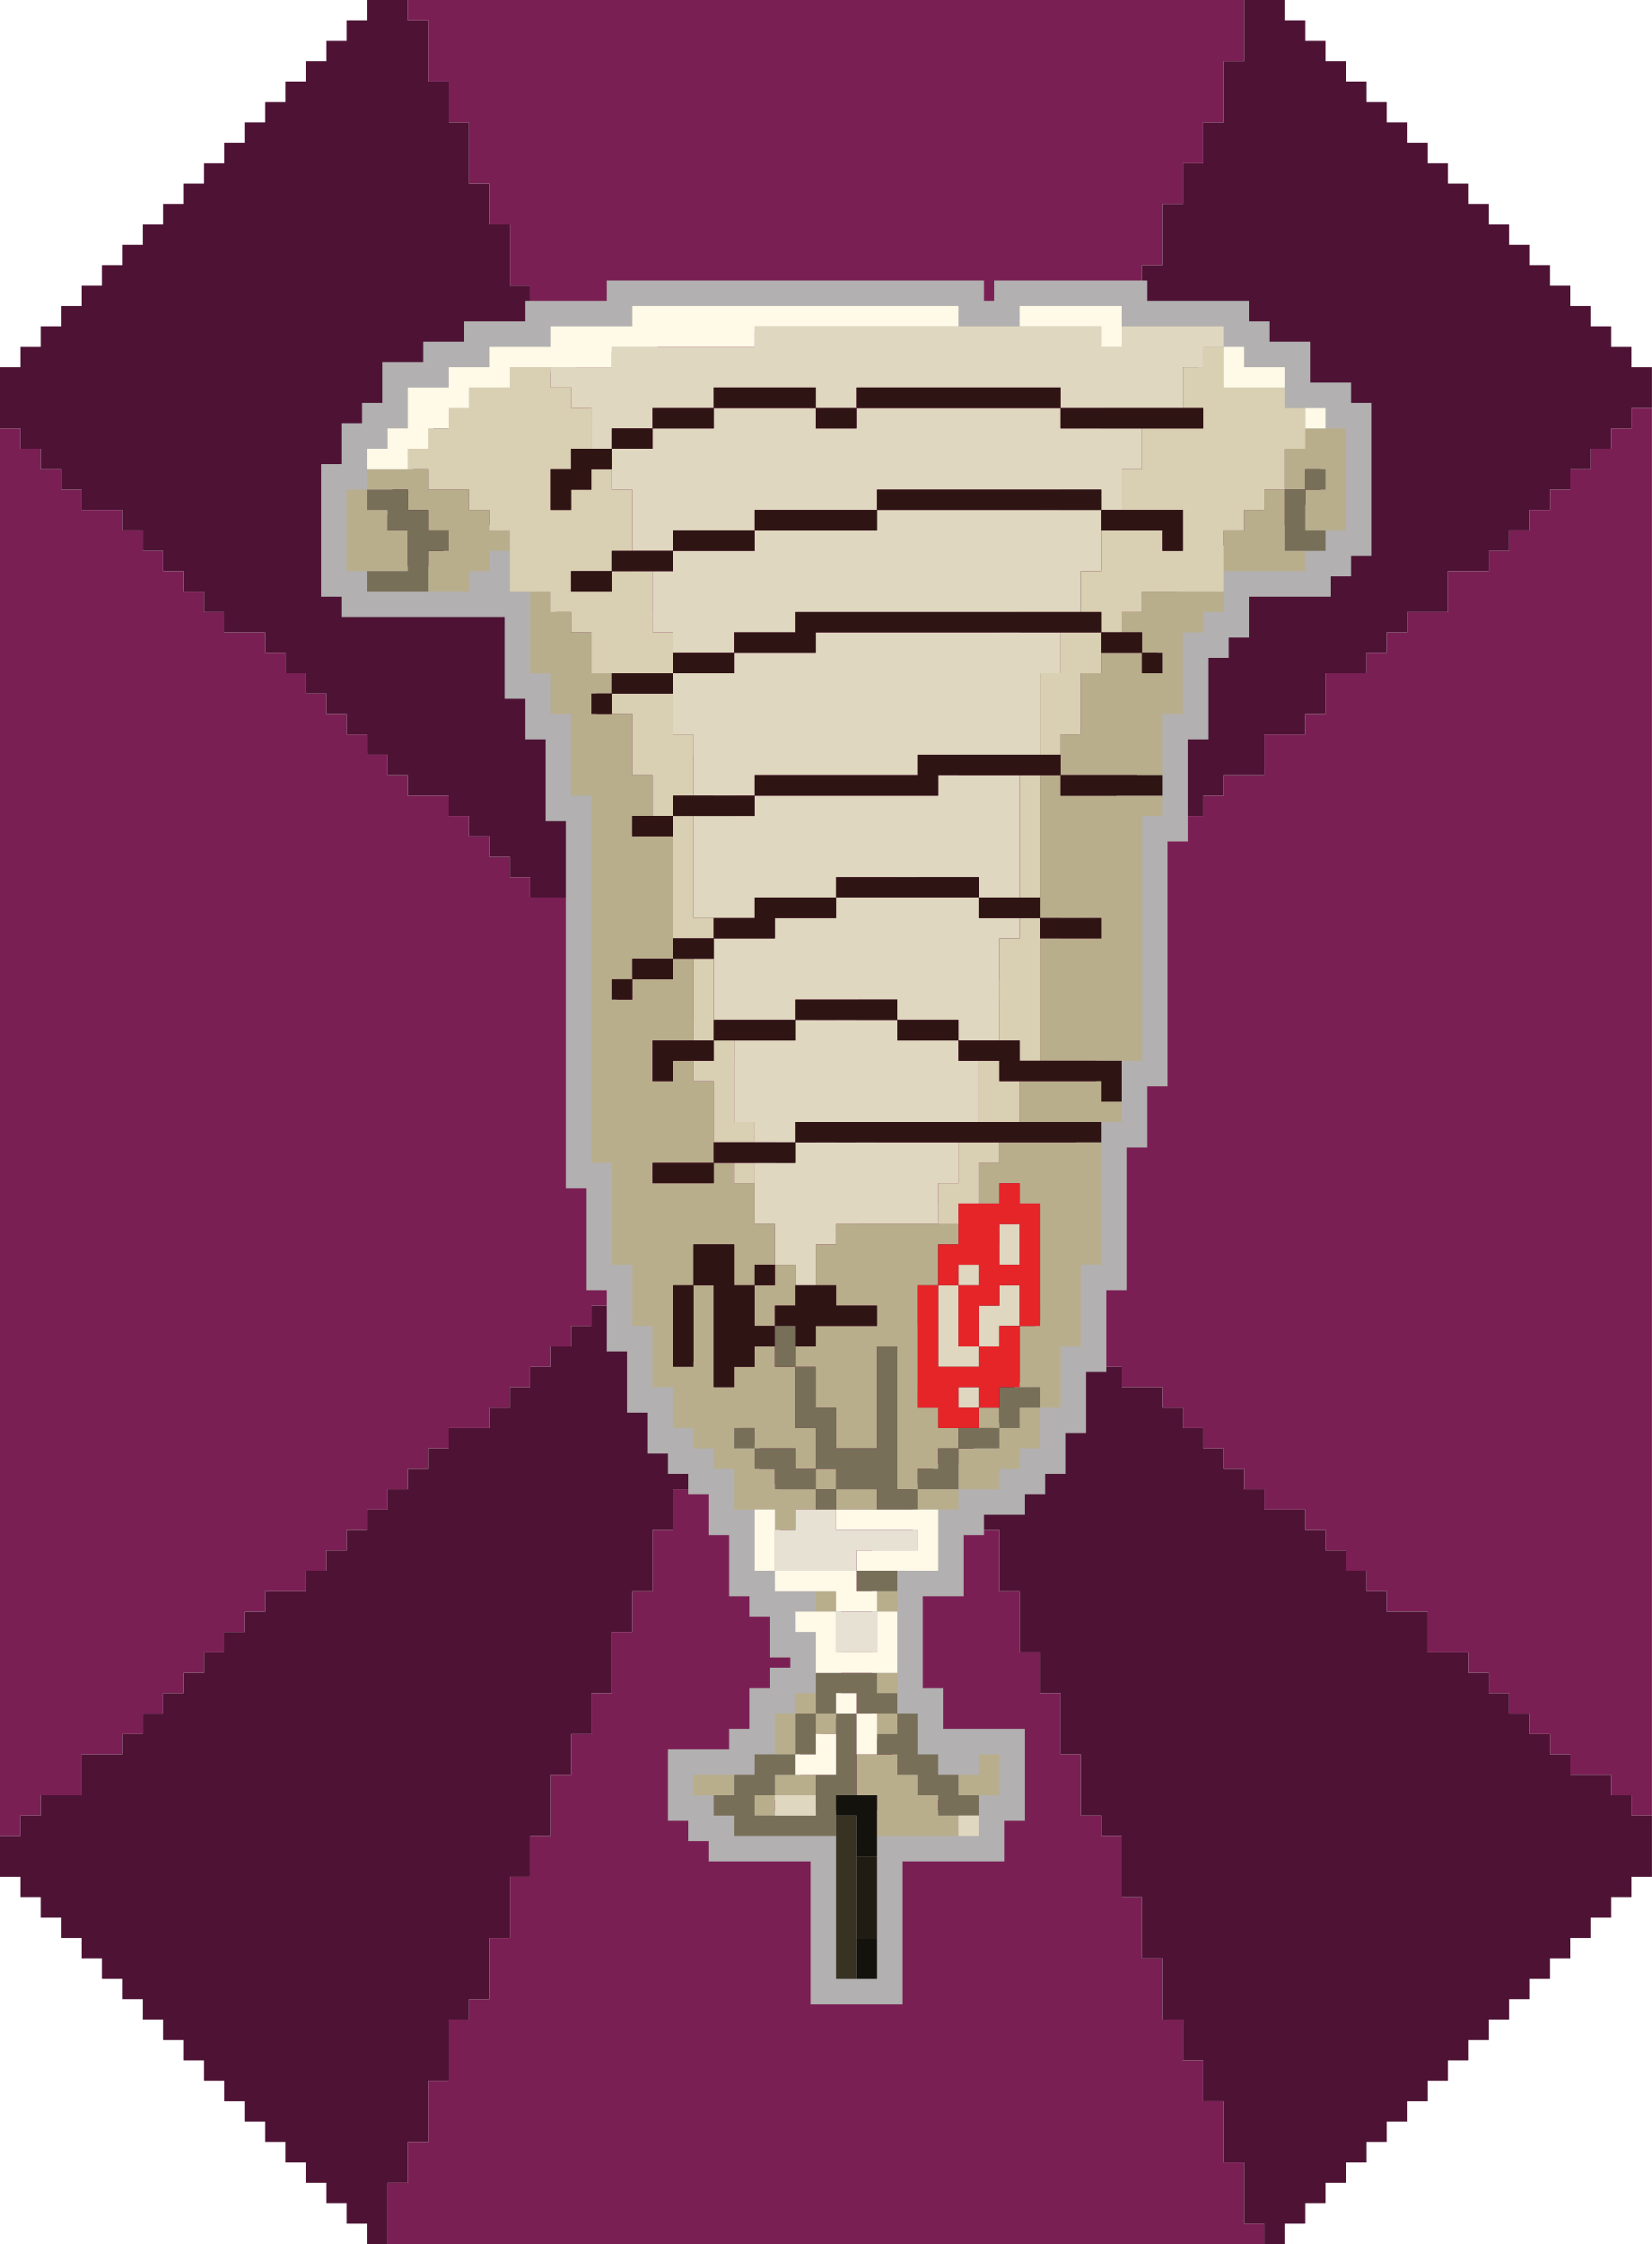
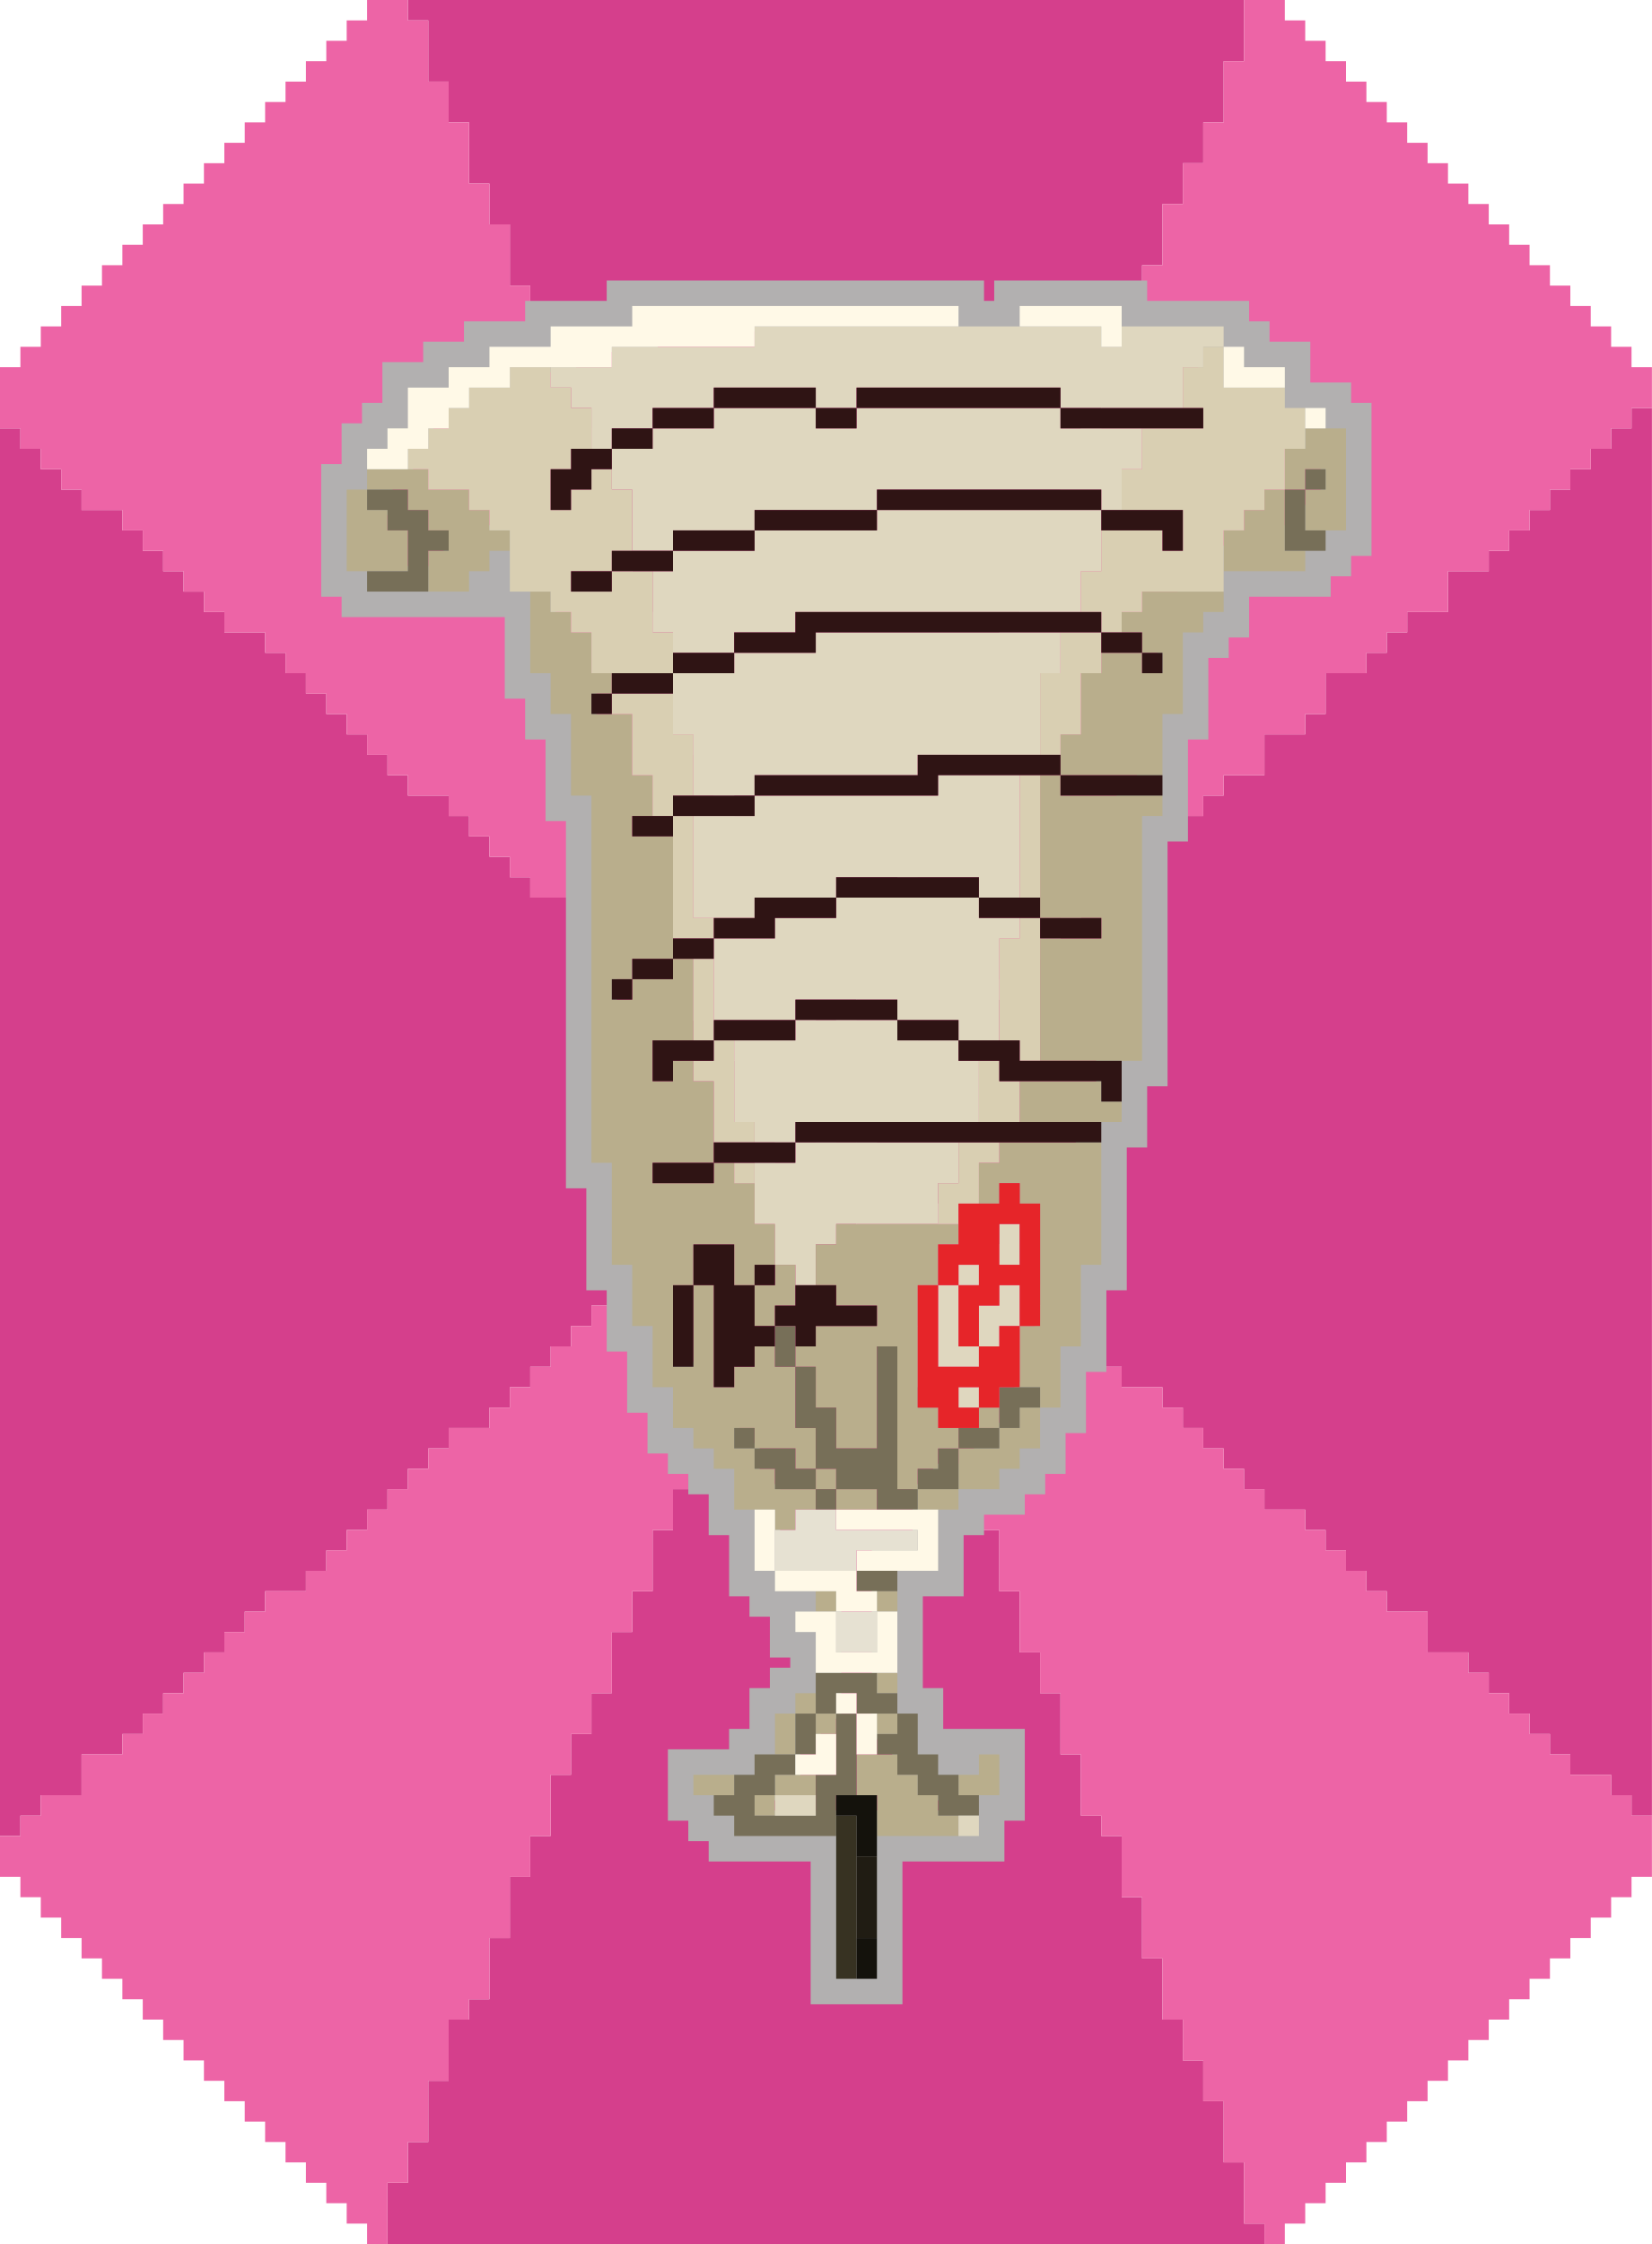
- <svg xmlns="http://www.w3.org/2000/svg" preserveAspectRatio="none" overflow="visible" style="display: block;" width="81" height="110" viewBox="0 0 81 110" fill="none">
+ <svg xmlns="http://www.w3.org/2000/svg" preserveAspectRatio="none" style="display: block;" width="81" height="110" viewBox="0 0 81 110" fill="none">
  <g id="FERMAN">
    <g id="Group 302">
-       <path id="color_c5e0eb_1" fill-rule="evenodd" clip-rule="evenodd" d="M20 0H61V3H60V6H59V8H58V10H57V13H56V15H55V18H54V21H53V23H52V25H51V28H50V31H49V33H48V35H47V38H46V40H45V43H44V45H43V47H42V50H41V52H40V50H39V47H38V45H37V42H36V39H35V37H34V35H33V32H32V30H31V27H30V24H29V21H28V20H27V17H26V14H25V11H24V9H23V6H22V4H21V1H20V0ZM80 20H81V89H80V88H79V87H77V86H76V85H75V84H74V83H73V82H72V81H70V79H68V78H67V77H66V76H65V75H64V74H62V73H61V72H60V71H59V70H58V69H57V68H55V67H54V66H53V65H52V64H51V63H50V62H49V61H48V60H46V59H45V58H44V57H43V56H42V54H43V53H44V52H45V51H47V49H49V48H50V47H51V46H52V45H53V44H54V43H56V41H58V40H59V39H60V38H62V36H64V35H65V33H67V32H68V31H69V30H71V28H73V27H74V26H75V25H76V24H77V23H78V22H79V21H80V20ZM0 21H1V22H2V23H3V24H4V25H6V26H7V27H8V28H9V29H10V30H11V31H13V32H14V33H15V34H16V35H17V36H18V37H19V38H20V39H22V40H23V41H24V42H25V43H26V44H28V45H29V46H30V47H31V48H32V49H33V50H35V52H37V53H38V54H39V56H38V57H37V58H36V59H35V60H34V61H33V62H31V63H30V64H29V65H28V66H27V67H26V68H25V69H24V70H22V71H21V72H20V73H19V74H18V75H17V76H16V77H15V78H13V79H12V80H11V81H10V82H9V83H8V84H7V85H6V86H4V88H2V89H1V90H0V22V21ZM40 56H41V58H42V61H43V62H44V65H45V68H46V71H47V73H48V75H49V78H50V81H51V83H52V86H53V89H54V90H55V93H56V96H57V99H58V101H59V103H60V106H61V109H62V110H19V107H20V105H21V102H22V99H23V98H24V95H25V92H26V90H27V87H28V85H29V83H30V80H31V78H32V75H33V73H34V70H35V68H36V65H37V62H38V60H39V58H40V57V56Z" fill="#7A1F54" />
-       <path id="color_ffffff_1" fill-rule="evenodd" clip-rule="evenodd" d="M18 0H20V1H21V4H22V6H23V9H24V11H25V14H26V17H27V20H28V21H29V24H30V27H31V30H32V32H33V35H34V37H35V39H36V42H37V45H38V47H39V50H40V52H41V50H42V47H43V45H44V43H45V40H46V38H47V35H48V33H49V31H50V28H51V25H52V23H53V21H54V18H55V15H56V13H57V10H58V8H59V6H60V3H61V0H63V1H64V2H65V3H66V4H67V5H68V6H69V7H70V8H71V9H72V10H73V11H74V12H75V13H76V14H77V15H78V16H79V17H80V18H81V20H80V21H79V22H78V23H77V24H76V25H75V26H74V27H73V28H71V30H69V31H68V32H67V33H65V35H64V36H62V38H60V39H59V40H58V41H56V43H54V44H53V45H52V46H51V47H50V48H49V49H47V51H45V52H44V53H43V54H42V56H43V57H44V58H45V59H46V60H48V61H49V62H50V63H51V64H52V65H53V66H54V67H55V68H57V69H58V70H59V71H60V72H61V73H62V74H64V75H65V76H66V77H67V78H68V79H70V81H72V82H73V83H74V84H75V85H76V86H77V87H79V88H80V89H81V92H80V93H79V94H78V95H77V96H76V97H75V98H74V99H73V100H72V101H71V102H70V103H69V104H68V105H67V106H66V107H65V108H64V109H63V110H62V109H61V106H60V103H59V101H58V99H57V96H56V93H55V90H54V89H53V86H52V83H51V81H50V78H49V75H48V73H47V71H46V68H45V65H44V62H43V61H42V58H41V56H40V58H39V60H38V62H37V65H36V68H35V70H34V73H33V75H32V78H31V80H30V83H29V85H28V87H27V90H26V92H25V95H24V98H23V99H22V102H21V105H20V107H19V110H18V109H17V108H16V107H15V106H14V105H13V104H12V103H11V102H10V101H9V100H8V99H7V98H6V97H5V96H4V95H3V94H2V93H1V92H0V90H1V89H2V88H4V86H6V85H7V84H8V83H9V82H10V81H11V80H12V79H13V78H15V77H16V76H17V75H18V74H19V73H20V72H21V71H22V70H24V69H25V68H26V67H27V66H28V65H29V64H30V63H31V62H33V61H34V60H35V59H36V58H37V57H38V56H39V54H38V53H37V52H35V50H33V49H32V48H31V47H30V46H29V45H28V44H26V43H25V42H24V41H23V40H22V39H20V38H19V37H18V36H17V35H16V34H15V33H14V32H13V31H11V30H10V29H9V28H8V27H7V26H6V25H4V24H3V23H2V22H1V21H0V18H1V17H2V16H3V15H4V14H5V13H6V12H7V11H8V10H9V9H10V8H11V7H12V6H13V5H14V4H15V3H16V2H17V1H18V0Z" fill="#4D1234" />
+       <path id="color_c5e0eb_1" fill-rule="evenodd" clip-rule="evenodd" d="M20 0H61V3H60V6H59V8H58V10H57V13H56V15H55V18H54V21H53V23H52V25H51V28H50V31H49V33H48V35H47V38H46V40H45V43H44V45H43V47H42V50H41V52H40V50H39V47H38V45H37V42H36V39H35V37H34V35H33V32H32V30H31V27H30V24H29V21H28V20H27V17H26V14H25V11H24V9H23V6H22V4H21V1H20V0ZM80 20H81V89H80V88H79V87H77V86H76V85H75V84H74V83H73V82H72V81H70V79H68V78H67V77H66V76H65V75H64V74H62V73H61V72H60V71H59V70H58V69H57V68H55V67H54V66H53V65H52V64H51V63H50V62H49V61H48V60H46V59H45V58H44V57H43V56H42V54H43V53H44V52H45V51H47V49H49V48H50V47H51V46H52V45H53V44H54V43H56V41H58V40H59V39H60V38H62V36H64V35H65V33H67V32H68V31H69V30H71V28H73V27H74V26H75V25H76V24H77V23H78V22H79V21H80V20ZM0 21H1V22H2V23H3V24H4V25H6V26H7V27H8V28H9V29H10V30H11V31H13V32H14V33H15V34H16V35H17V36H18V37H19V38H20V39H22V40H23V41H24V42H25V43H26V44H28V45H29V46H30V47H31V48H32V49H33V50H35V52H37V53H38V54H39V56H38V57H37V58H36V59H35V60H34V61H33V62H31V63H30V64H29V65H28V66H27V67H26V68H25V69H24V70H22V71H21V72H20V73H19V74H18V75H17V76H16V77H15V78H13V79H12V80H11V81H10V82H9V83H8V84H7V85H6V86H4V88H2V89H1V90H0V22V21ZM40 56H41V58H42V61H43V62H44V65H45V68H46V71H47V73H48V75H49V78H50V81H51V83H52V86H53V89H54V90H55V93H56V96H57V99H58V101H59V103H60V106H61V109H62V110H19V107H20V105H21V102H22V99H23V98H24V95H25V92H26V90H27V87H28V85H29V83H30V80H31V78H32V75H33V73H34V70H35V68H36V65H37V62H38V60H39V58H40V57V56Z" fill="#D53F8C" />
+       <path id="color_ffffff_1" fill-rule="evenodd" clip-rule="evenodd" d="M18 0H20V1H21V4H22V6H23V9H24V11H25V14H26V17H27V20H28V21H29V24H30V27H31V30H32V32H33V35H34V37H35V39H36V42H37V45H38V47H39V50H40V52H41V50H42V47H43V45H44V43H45V40H46V38H47V35H48V33H49V31H50V28H51V25H52V23H53V21H54V18H55V15H56V13H57V10H58V8H59V6H60V3H61V0H63V1H64V2H65V3H66V4H67V5H68V6H69V7H70V8H71V9H72V10H73V11H74V12H75V13H76V14H77V15H78V16H79V17H80V18H81V20H80V21H79V22H78V23H77V24H76V25H75V26H74V27H73V28H71V30H69V31H68V32H67V33H65V35H64V36H62V38H60V39H59V40H58V41H56V43H54V44H53V45H52V46H51V47H50V48H49V49H47V51H45V52H44V53H43V54H42V56H43V57H44V58H45V59H46V60H48V61H49V62H50V63H51V64H52V65H53V66H54V67H55V68H57V69H58V70H59V71H60V72H61V73H62V74H64V75H65V76H66V77H67V78H68V79H70V81H72V82H73V83H74V84H75V85H76V86H77V87H79V88H80V89H81V92H80V93H79V94H78V95H77V96H76V97H75V98H74V99H73V100H72V101H71V102H70V103H69V104H68V105H67V106H66V107H65V108H64V109H63V110H62V109H61V106H60V103H59V101H58V99H57V96H56V93H55V90H54V89H53V86H52V83H51V81H50V78H49V75H48V73H47V71H46V68H45V65H44V62H43V61H42V58H41V56H40V58H39V60H38V62H37V65H36V68H35V70H34V73H33V75H32V78H31V80H30V83H29V85H28V87H27V90H26V92H25V95H24V98H23V99H22V102H21V105H20V107H19V110H18V109H17V108H16V107H15V106H14V105H13V104H12V103H11V102H10V101H9V100H8V99H7V98H6V97H5V96H4V95H3V94H2V93H1V92H0V90H1V89H2V88H4V86H6V85H7V84H8V83H9V82H10V81H11V80H12V79H13V78H15V77H16V76H17V75H18V74H19V73H20V72H21V71H22V70H24V69H25V68H26V67H27V66H28V65H29V64H30V63H31V62H33V61H34V60H35V59H36V58H37V57H38V56H39V54H38V53H37V52H35V50H33V49H32V48H31V47H30V46H29V45H28V44H26V43H25V42H24V41H23V40H22V39H20V38H19V37H18V36H17V35H16V34H15V33H14V32H13V31H11V30H10V29H9V28H8V27H7V26H6V25H4V24H3V23H2V22H1V21H0V18H1V17H2V16H3V15H4V14H5V13H6V12H7V11H8V10H9V9H10V8H11V7H12V6H13V5H14V4H15V3H16V2H17V1H18V0Z" fill="#ED64A6" />
    </g>
    <path id="Union" d="M47 16H45.75V17.25H47V16ZM50 16V17.25H51.25V16H50ZM50 15V13.75H48.75V15H50ZM55 15H56.25V13.75H55V15ZM55 16H53.75V17.25H55V16ZM60 16H61.25V14.75H60V16ZM60 17H58.75V18.25H60V17ZM61 17H62.25V15.75H61V17ZM61 18H59.75V19.25H61V18ZM63 18H64.25V16.75H63V18ZM63 20H61.75V21.25H63V20ZM65 20H66.25V18.75H65V20ZM65 21H63.75V22.25H65V21ZM66 21H67.25V19.75H66V21ZM66 26V27.25H67.25V26H66ZM65 26V24.75H63.75V26H65ZM65 27V28.25H66.25V27H65ZM64 27V25.75H62.75V27H64ZM64 28V29.25H65.25V28H64ZM60 28V26.75H58.75V28H60ZM60 30V31.25H61.25V30H60ZM59 30V28.75H57.75V30H59ZM59 31V32.25H60.25V31H59ZM58 31V29.75H56.75V31H58ZM58 35V36.25H59.25V35H58ZM57 35V33.75H55.75V35H57ZM57 40V41.25H58.25V40H57ZM56 40V38.75H54.75V40H56ZM56 52V53.25H57.25V52H56ZM55 52V50.75H53.75V52H55ZM55 55V56.25H56.25V55H55ZM54 55V53.75H52.75V55H54ZM54 62V63.25H55.25V62H54ZM53 62V60.75H51.75V62H53ZM53 66V67.25H54.25V66H53ZM52 66V64.75H50.75V66H52ZM52 69V70.25H53.25V69H52ZM51 69V67.75H49.75V69H51ZM51 71V72.25H52.25V71H51ZM50 71V69.75H48.75V71H50ZM50 72V73.25H51.25V72H50ZM49 72V70.75H47.75V72H49ZM49 73V74.25H50.25V73H49ZM47 73V71.75H45.75V73H47ZM47 74V75.25H48.25V74H47ZM46 74V72.75H44.75V74H46ZM46 77V78.25H47.25V77H46ZM44 77V75.75H42.75V77H44ZM44 84H42.75V85.25H44V84ZM45 84H46.25V82.75H45V84ZM45 86H43.75V87.25H45V86ZM46 86H47.25V84.75H46V86ZM46 87H44.75V88.25H46V87ZM48 87V88.25H49.25V87H48ZM48 86V84.75H46.75V86H48ZM49 86H50.25V84.75H49V86ZM49 88V89.25H50.25V88H49ZM48 88V86.75H46.75V88H48ZM48 90V91.25H49.25V90H48ZM43 90V88.75H41.75V90H43ZM43 97V98.25H44.25V97H43ZM41 97H39.75V98.25H41V97ZM41 90H42.25V88.75H41V90ZM36 90H34.75V91.25H36V90ZM36 89H37.25V87.75H36V89ZM35 89H33.75V90.25H35V89ZM35 88H36.25V86.75H35V88ZM34 88H32.75V89.25H34V88ZM34 87V85.75H32.75V87H34ZM37 87V88.25H38.25V87H37ZM37 86V84.75H35.75V86H37ZM38 86V87.25H39.25V86H38ZM38 84V82.75H36.75V84H38ZM39 84V85.25H40.25V84H39ZM39 83V81.75H37.75V83H39ZM40 83V84.25H41.25V83H40ZM40 80H41.25V78.75H40V80ZM39 80H37.75V81.25H39V80ZM39 79V77.75H37.75V79H39ZM40 79V80.25H41.25V79H40ZM40 78H41.25V76.75H40V78ZM38 78H36.75V79.25H38V78ZM38 77H39.25V75.75H38V77ZM37 77H35.75V78.25H37V77ZM37 74H38.25V72.75H37V74ZM36 74H34.75V75.25H36V74ZM36 72H37.25V70.75H36V72ZM35 72H33.75V73.25H35V72ZM35 71H36.25V69.75H35V71ZM34 71H32.75V72.25H34V71ZM34 70H35.25V68.75H34V70ZM33 70H31.75V71.25H33V70ZM33 68H34.25V66.75H33V68ZM32 68H30.75V69.25H32V68ZM32 65H33.25V63.75H32V65ZM31 65H29.75V66.25H31V65ZM31 62H32.25V60.75H31V62ZM30 62H28.75V63.25H30V62ZM30 57H31.25V55.75H30V57ZM29 57H27.75V58.25H29V57ZM29 39H30.25V37.75H29V39ZM28 39H26.75V40.25H28V39ZM28 35H29.25V33.75H28V35ZM27 35H25.75V36.25H27V35ZM27 33H28.25V31.75H27V33ZM26 33H24.75V34.25H26V33ZM26 29H27.25V27.75H26V29ZM25 29H23.75V30.25H25V29ZM25 27H26.25V25.75H25V27ZM24 27V25.75H22.75V27H24ZM24 28V29.25H25.25V28H24ZM23 28V26.75H21.75V28H23ZM23 29V30.25H24.25V29H23ZM18 29H16.75V30.25H18V29ZM18 28H19.25V26.75H18V28ZM17 28H15.75V29.25H17V28ZM17 24V22.75H15.75V24H17ZM18 24V25.25H19.25V24H18ZM18 22V20.75H16.75V22H18ZM19 22V23.25H20.25V22H19ZM19 21V19.75H17.75V21H19ZM20 21V22.25H21.25V21H20ZM20 19V17.75H18.75V19H20ZM22 19V20.25H23.25V19H22ZM22 18V16.75H20.75V18H22ZM24 18V19.25H25.25V18H24ZM24 17V15.75H22.75V17H24ZM27 17V18.25H28.25V17H27ZM27 16V14.75H25.75V16H27ZM31 16V17.25H32.25V16H31ZM31 15V13.75H29.75V15H31ZM47 15H48.25V13.75H47V15ZM47 16V17.25H50V16V14.75H47V16ZM50 16H51.25V15H50H48.75V16H50ZM50 15V16.25H55V15V13.75H50V15ZM55 15H53.75V16H55H56.25V15H55ZM55 16V17.25H60V16V14.75H55V16ZM60 16H58.75V17H60H61.25V16H60ZM60 17V18.25H61V17V15.75H60V17ZM61 17H59.75V18H61H62.25V17H61ZM61 18V19.25H63V18V16.75H61V18ZM63 18H61.75V20H63H64.25V18H63ZM63 20V21.25H65V20V18.75H63V20ZM65 20H63.75V21H65H66.25V20H65ZM65 21V22.25H66V21V19.75H65V21ZM66 21H64.75V26H66H67.25V21H66ZM66 26V24.75H65V26V27.25H66V26ZM65 26H63.75V27H65H66.25V26H65ZM65 27V25.75H64V27V28.25H65V27ZM64 27H62.75V28H64H65.25V27H64ZM64 28V26.75H60V28V29.25H64V28ZM60 28H58.75V30H60H61.25V28H60ZM60 30V28.75H59V30V31.25H60V30ZM59 30H57.75V31H59H60.25V30H59ZM59 31V29.75H58V31V32.25H59V31ZM58 31H56.75V35H58H59.25V31H58ZM58 35V33.75H57V35V36.25H58V35ZM57 35H55.75V40H57H58.25V35H57ZM57 40V38.75H56V40V41.25H57V40ZM56 40H54.75V52H56H57.25V40H56ZM56 52V50.75H55V52V53.25H56V52ZM55 52H53.75V55H55H56.25V52H55ZM55 55V53.75H54V55V56.25H55V55ZM54 55H52.75V62H54H55.25V55H54ZM54 62V60.75H53V62V63.25H54V62ZM53 62H51.75V66H53H54.25V62H53ZM53 66V64.75H52V66V67.25H53V66ZM52 66H50.75V69H52H53.25V66H52ZM52 69V67.75H51V69V70.25H52V69ZM51 69H49.75V71H51H52.25V69H51ZM51 71V69.75H50V71V72.25H51V71ZM50 71H48.75V72H50H51.25V71H50ZM50 72V70.75H49V72V73.25H50V72ZM49 72H47.75V73H49H50.25V72H49ZM49 73V71.75H47V73V74.25H49V73ZM47 73H45.75V74H47H48.25V73H47ZM47 74V72.75H46V74V75.25H47V74ZM46 74H44.75V77H46H47.25V74H46ZM46 77V75.75H44V77V78.25H46V77ZM44 77H42.75V84H44H45.25V77H44ZM44 84V85.25H45V84V82.75H44V84ZM45 84H43.75V86H45H46.25V84H45ZM45 86V87.25H46V86V84.75H45V86ZM46 86H44.75V87H46H47.25V86H46ZM46 87V88.25H48V87V85.75H46V87ZM48 87H49.25V86H48H46.75V87H48ZM48 86V87.25H49V86V84.75H48V86ZM49 86H47.75V88H49H50.25V86H49ZM49 88V86.75H48V88V89.25H49V88ZM48 88H46.75V90H48H49.25V88H48ZM48 90V88.75H43V90V91.25H48V90ZM43 90H41.75V97H43H44.25V90H43ZM43 97V95.75H41V97V98.25H43V97ZM41 97H42.25V90H41H39.75V97H41ZM41 90V88.75H36V90V91.25H41V90ZM36 90H37.25V89H36H34.75V90H36ZM36 89V87.75H35V89V90.25H36V89ZM35 89H36.25V88H35H33.75V89H35ZM35 88V86.75H34V88V89.25H35V88ZM34 88H35.25V87H34H32.75V88H34ZM34 87V88.25H37V87V85.75H34V87ZM37 87H38.25V86H37H35.75V87H37ZM37 86V87.25H38V86V84.75H37V86ZM38 86H39.25V84H38H36.75V86H38ZM38 84V85.25H39V84V82.75H38V84ZM39 84H40.25V83H39H37.75V84H39ZM39 83V84.25H40V83V81.75H39V83ZM40 83H41.25V80H40H38.75V83H40ZM40 80V78.75H39V80V81.25H40V80ZM39 80H40.25V79H39H37.75V80H39ZM39 79V80.25H40V79V77.75H39V79ZM40 79H41.25V78H40H38.75V79H40ZM40 78V76.75H38V78V79.25H40V78ZM38 78H39.25V77H38H36.75V78H38ZM38 77V75.75H37V77V78.25H38V77ZM37 77H38.25V74H37H35.75V77H37ZM37 74V72.75H36V74V75.25H37V74ZM36 74H37.25V72H36H34.75V74H36ZM36 72V70.75H35V72V73.25H36V72ZM35 72H36.25V71H35H33.75V72H35ZM35 71V69.75H34V71V72.25H35V71ZM34 71H35.25V70H34H32.75V71H34ZM34 70V68.75H33V70V71.25H34V70ZM33 70H34.25V68H33H31.75V70H33ZM33 68V66.75H32V68V69.25H33V68ZM32 68H33.25V65H32H30.75V68H32ZM32 65V63.75H31V65V66.25H32V65ZM31 65H32.25V62H31H29.75V65H31ZM31 62V60.75H30V62V63.25H31V62ZM30 62H31.25V57H30H28.75V62H30ZM30 57V55.75H29V57V58.25H30V57ZM29 57H30.25V39H29H27.75V57H29ZM29 39V37.75H28V39V40.25H29V39ZM28 39H29.25V35H28H26.75V39H28ZM28 35V33.75H27V35V36.25H28V35ZM27 35H28.25V33H27H25.75V35H27ZM27 33V31.75H26V33V34.25H27V33ZM26 33H27.25V29H26H24.75V33H26ZM26 29V27.75H25V29V30.25H26V29ZM25 29H26.25V27H25H23.75V29H25ZM25 27V25.75H24V27V28.25H25V27ZM24 27H22.75V28H24H25.25V27H24ZM24 28V26.75H23V28V29.25H24V28ZM23 28H21.75V29H23H24.25V28H23ZM23 29V27.75H18V29V30.25H23V29ZM18 29H19.25V28H18H16.75V29H18ZM18 28V26.75H17V28V29.25H18V28ZM17 28H18.25V24H17H15.75V28H17ZM17 24V25.25H18V24V22.75H17V24ZM18 24H19.25V22H18H16.75V24H18ZM18 22V23.25H19V22V20.75H18V22ZM19 22H20.25V21H19H17.75V22H19ZM19 21V22.25H20V21V19.75H19V21ZM20 21H21.25V19H20H18.75V21H20ZM20 19V20.25H22V19V17.75H20V19ZM22 19H23.25V18H22H20.75V19H22ZM22 18V19.25H24V18V16.75H22V18ZM24 18H25.25V17H24H22.75V18H24ZM24 17V18.25H27V17V15.75H24V17ZM27 17H28.25V16H27H25.75V17H27ZM27 16V17.25H31V16V14.75H27V16ZM31 16H32.25V15H31H29.75V16H31ZM31 15V16.25H47V15V13.75H31V15ZM47 15H45.75V16H47H48.25V15H47Z" fill="#B2B0B0" />
    <g id="Ferman 1">
      <path id="color_dfd7bf_1" fill-rule="evenodd" clip-rule="evenodd" d="M37 16H54V17H55V16H60V17H59V18H58V20H52V19H42V20H40V19H35V20H32V21H30V22H29V20H28V19H27V18H30V17H37V16ZM35 20H40V21H42V20H52V21H56V23H55V25H54V24H43V25H37V26H33V27H31V24H30V22H32V21H35V20ZM43 25H54V28H53V30H39V31H36V32H33V31H32V28H33V27H37V26H43V25ZM40 31H52V33H51V37H45V38H37V39H34V36H33V33H36V32H40V31ZM46 38H50V44H48V43H41V44H37V45H34V40H37V39H46V38ZM41 44H48V45H50V46H49V51H47V50H44V49H39V50H35V46H38V45H41V44ZM39 50H44V51H47V52H48V55H39V56H37V55H36V51H39V50ZM39 56H47V58H46V60H41V61H40V63H39V62H38V60H37V57H39V56ZM49 60H50V62H49V61V60ZM47 62H48V63H47V62ZM46 63H47V66H48V64H49V63H50V65H49V66H48V67H46V64V63ZM47 68H48V69H47V68Z" fill="#DFD7BF" />
      <path id="color_b9ae8c_1" fill-rule="evenodd" clip-rule="evenodd" d="M64 21H66V26H64V24H63V22H64V21ZM65 23H64V24H65V23ZM18 23H21V24H23V25H24V26H25V27H24V28H23V29H21V27H22V26H21V25H20V24H18V23ZM17 24H18V25H19V26H20V28H17V25V24ZM62 24H63V27H64V28H60V26H61V25H62V24ZM26 29H27V30H28V31H29V33H30V34H29V35H31V38H32V40H31V41H33V47H31V48H30V49H31V48H33V47H34V51H32V53H33V52H34V53H35V57H32V58H35V57H36V58H37V60H38V62H37V63H36V61H34V63H33V67H34V63H35V68H36V67H37V66H38V67H39V66H40V65H43V64H41V63H40V61H41V60H47V61H46V63H45V69H46V70H47V71H46V72H45V73H44V66H43V71H41V69H40V67H39V70H40V72H39V71H37V70H36V71H37V72H38V73H40V72H41V73H40V74H39V75H38V74H36V72H35V71H34V70H33V68H32V65H31V62H30V57H29V39H28V35H27V33H26V30V29ZM56 29H60V30H59V31H58V35H57V38H52V36H53V33H54V32H56V31H55V30H56V29ZM57 32H56V33H57V32ZM51 38H52V39H57V40H56V52H51V46H54V45H51V39V38ZM50 53H54V54H55V55H50V54V53ZM49 56H54V62H53V66H52V69H51V68H50V65H51V59H50V58H49V59H48V57H49V56ZM38 62H39V64H38V65H37V63H38V62ZM48 69H49V70H48V69ZM50 69H51V71H50V72H49V73H47V71H49V70H50V69ZM41 73H43V74H41V73ZM45 73H47V74H45V73ZM40 78H41V79H40V78ZM43 78H44V79H43V78ZM43 82H44V83H43V82ZM39 83H40V84H39V83ZM38 84H39V86H38V85V84ZM40 84H41V85H40V84ZM43 84H44V85H43V84ZM42 86H44V87H45V88H46V89H47V90H43V88H42V87V86ZM48 86H49V88H47V87H48V86ZM34 87H36V88H34V87ZM38 87H40V88H38V87ZM37 88H38V89H37V88Z" fill="#B9AE8C" />
      <path id="color_d9cfb2_1" fill-rule="evenodd" clip-rule="evenodd" d="M59 17H60V19H63V20H64V22H63V24H62V25H61V26H60V29H56V30H55V31H54V30H53V28H54V26H57V27H58V25H55V23H56V21H59V20H58V18H59V17ZM25 18H27V19H28V20H29V22H28V23H27V25H28V24H29V23H30V24H31V27H30V28H28V29H30V28H32V31H33V33H29V31H28V30H27V29H25V26H24V25H23V24H21V23H20V22H21V21H22V20H23V19H25V18ZM52 31H54V33H53V36H52V37H51V33H52V32V31ZM30 34H33V36H34V39H33V40H32V38H31V35H30V34ZM50 38H51V44H50V39V38ZM33 40H34V45H35V46H33V41V40ZM50 45H51V52H50V51H49V46H50V45ZM34 47H35V51H34V48V47ZM35 51H36V55H37V56H35V53H34V52H35V51ZM48 52H49V53H50V55H48V53V52ZM47 56H49V57H48V59H47V60H46V58H47V57V56ZM36 57H37V58H36V57Z" fill="#D9CFB2" />
      <path id="color_2f1414_1" fill-rule="evenodd" clip-rule="evenodd" d="M35 19H40V20H35V19ZM42 19H52V20H42V19ZM32 20H35V21H32V20ZM40 20H42V21H40V20ZM52 20H59V21H52V20ZM30 21H32V22H30V21ZM28 22H30V23H29V24H28V25H27V23H28V22ZM43 24H54V25H43V24ZM37 25H43V26H37V25ZM54 25H58V27H57V26H54V25ZM33 26H37V27H33V26ZM30 27H33V28H30V27ZM28 28H30V29H28V28ZM39 30H54V31H40V32H36V31H39V30ZM54 31H56V32H54V31ZM33 32H36V33H33V32ZM56 32H57V33H56V32ZM30 33H33V34H30V33ZM29 34H30V35H29V34ZM45 37H52V38H46V39H37V38H45V37ZM52 38H57V39H52V38ZM33 39H37V40H33V39ZM31 40H33V41H31V40ZM41 43H48V44H41V43ZM37 44H41V45H38V46H35V45H37V44ZM48 44H51V45H48V44ZM51 45H54V46H51V45ZM33 46H35V47H33V46ZM31 47H33V48H31V47ZM30 48H31V49H30V48ZM39 49H44V50H39V49ZM35 50H39V51H35V50ZM44 50H47V51H44V50ZM32 51H35V52H33V53H32V52V51ZM47 51H50V52H55V54H54V53H49V52H47V51ZM39 55H54V56H39V55ZM35 56H39V57H35V56ZM32 57H35V58H32V57ZM34 61H36V63H37V62H38V63H37V65H38V64H39V63H41V64H43V65H40V66H39V65H38V66H37V67H36V68H35V63H34V62V61ZM33 63H34V67H33V64V63Z" fill="#2F1414" />
      <path id="color_776f58_1" fill-rule="evenodd" clip-rule="evenodd" d="M38 65H39V67H38V66V65ZM43 66H44V73H45V72H46V71H47V70H49V68H51V69H50V70H49V71H47V73H45V74H43V73H41V72H40V70H39V67H40V69H41V71H43V67V66ZM36 70H37V71H36V70ZM37 71H39V72H40V73H38V72H37V71ZM40 73H41V74H40V73ZM42 77H44V78H42V77ZM40 82H43V83H44V84H42V83H41V84H40V83V82ZM39 84H40V86H39V85V84ZM41 84H42V88H41V90H36V89H35V88H36V87H37V86H39V87H38V88H37V89H40V87H41V85V84ZM44 84H45V86H46V87H47V88H48V89H46V88H45V87H44V86H43V85H44V84Z" fill="#776F58" />
      <path id="color_fff9e7_1" fill-rule="evenodd" clip-rule="evenodd" d="M31 15H47V16H37V17H30V18H25V19H23V20H22V21H21V22H20V23H18V22H19V21H20V19H22V18H24V17H27V16H31V15ZM50 15H55V17H54V16H50V15ZM60 17H61V18H63V19H60V18V17ZM64 20H65V21H64V20Z" fill="#FFF9E7" />
      <path id="color_e62529_1" fill-rule="evenodd" clip-rule="evenodd" d="M49 58H50V59H51V65H50V63H49V64H48V66H47V63H46V61H47V59H49V58ZM50 60H49V62H50V61V60ZM48 62H47V63H48V62ZM45 63H46V67H48V66H49V65H50V68H49V69H48V68H47V69H48V70H46V69H45V64V63Z" fill="#E62529" />
      <path id="color_fff9e7_2" fill-rule="evenodd" clip-rule="evenodd" d="M37 74H38V77H37V75V74ZM41 74H46V77H42V76H45V75H41V74ZM38 77H42V78H43V79H41V78H38V77ZM39 79H41V81H43V79H44V82H40V80H39V79ZM41 83H42V84H41V83ZM42 84H43V86H42V85V84ZM40 85H41V87H39V86H40V85Z" fill="#FFF9E7" />
      <path id="color_e6e1d2_1" fill-rule="evenodd" clip-rule="evenodd" d="M39 74H41V75H45V76H42V77H38V75H39V74ZM41 79H43V81H41V80V79Z" fill="#E6E1D2" />
      <path id="color_776f58_2" fill-rule="evenodd" clip-rule="evenodd" d="M18 24H20V25H21V26H22V27H21V29H18V28H20V26H19V25H18V24Z" fill="#776F58" />
      <path id="color_373222_1" fill-rule="evenodd" clip-rule="evenodd" d="M41 89H42V97H41V90V89Z" fill="#373222" />
      <path id="color_14120c_1" fill-rule="evenodd" clip-rule="evenodd" d="M41 88H43V91H42V89H41V88ZM42 95H43V97H42V96V95Z" fill="#14120C" />
      <path id="color_776f58_3" fill-rule="evenodd" clip-rule="evenodd" d="M64 23H65V24H64V23ZM63 24H64V26H65V27H63V25V24Z" fill="#776F58" />
      <path id="color_201c13_1" fill-rule="evenodd" clip-rule="evenodd" d="M42 91H43V95H42V92V91Z" fill="#201C13" />
      <path id="color_dfd7bf_2" fill-rule="evenodd" clip-rule="evenodd" d="M38 88H40V89H38V88ZM47 89H48V90H47V89Z" fill="#DFD7BF" />
    </g>
  </g>
</svg>
